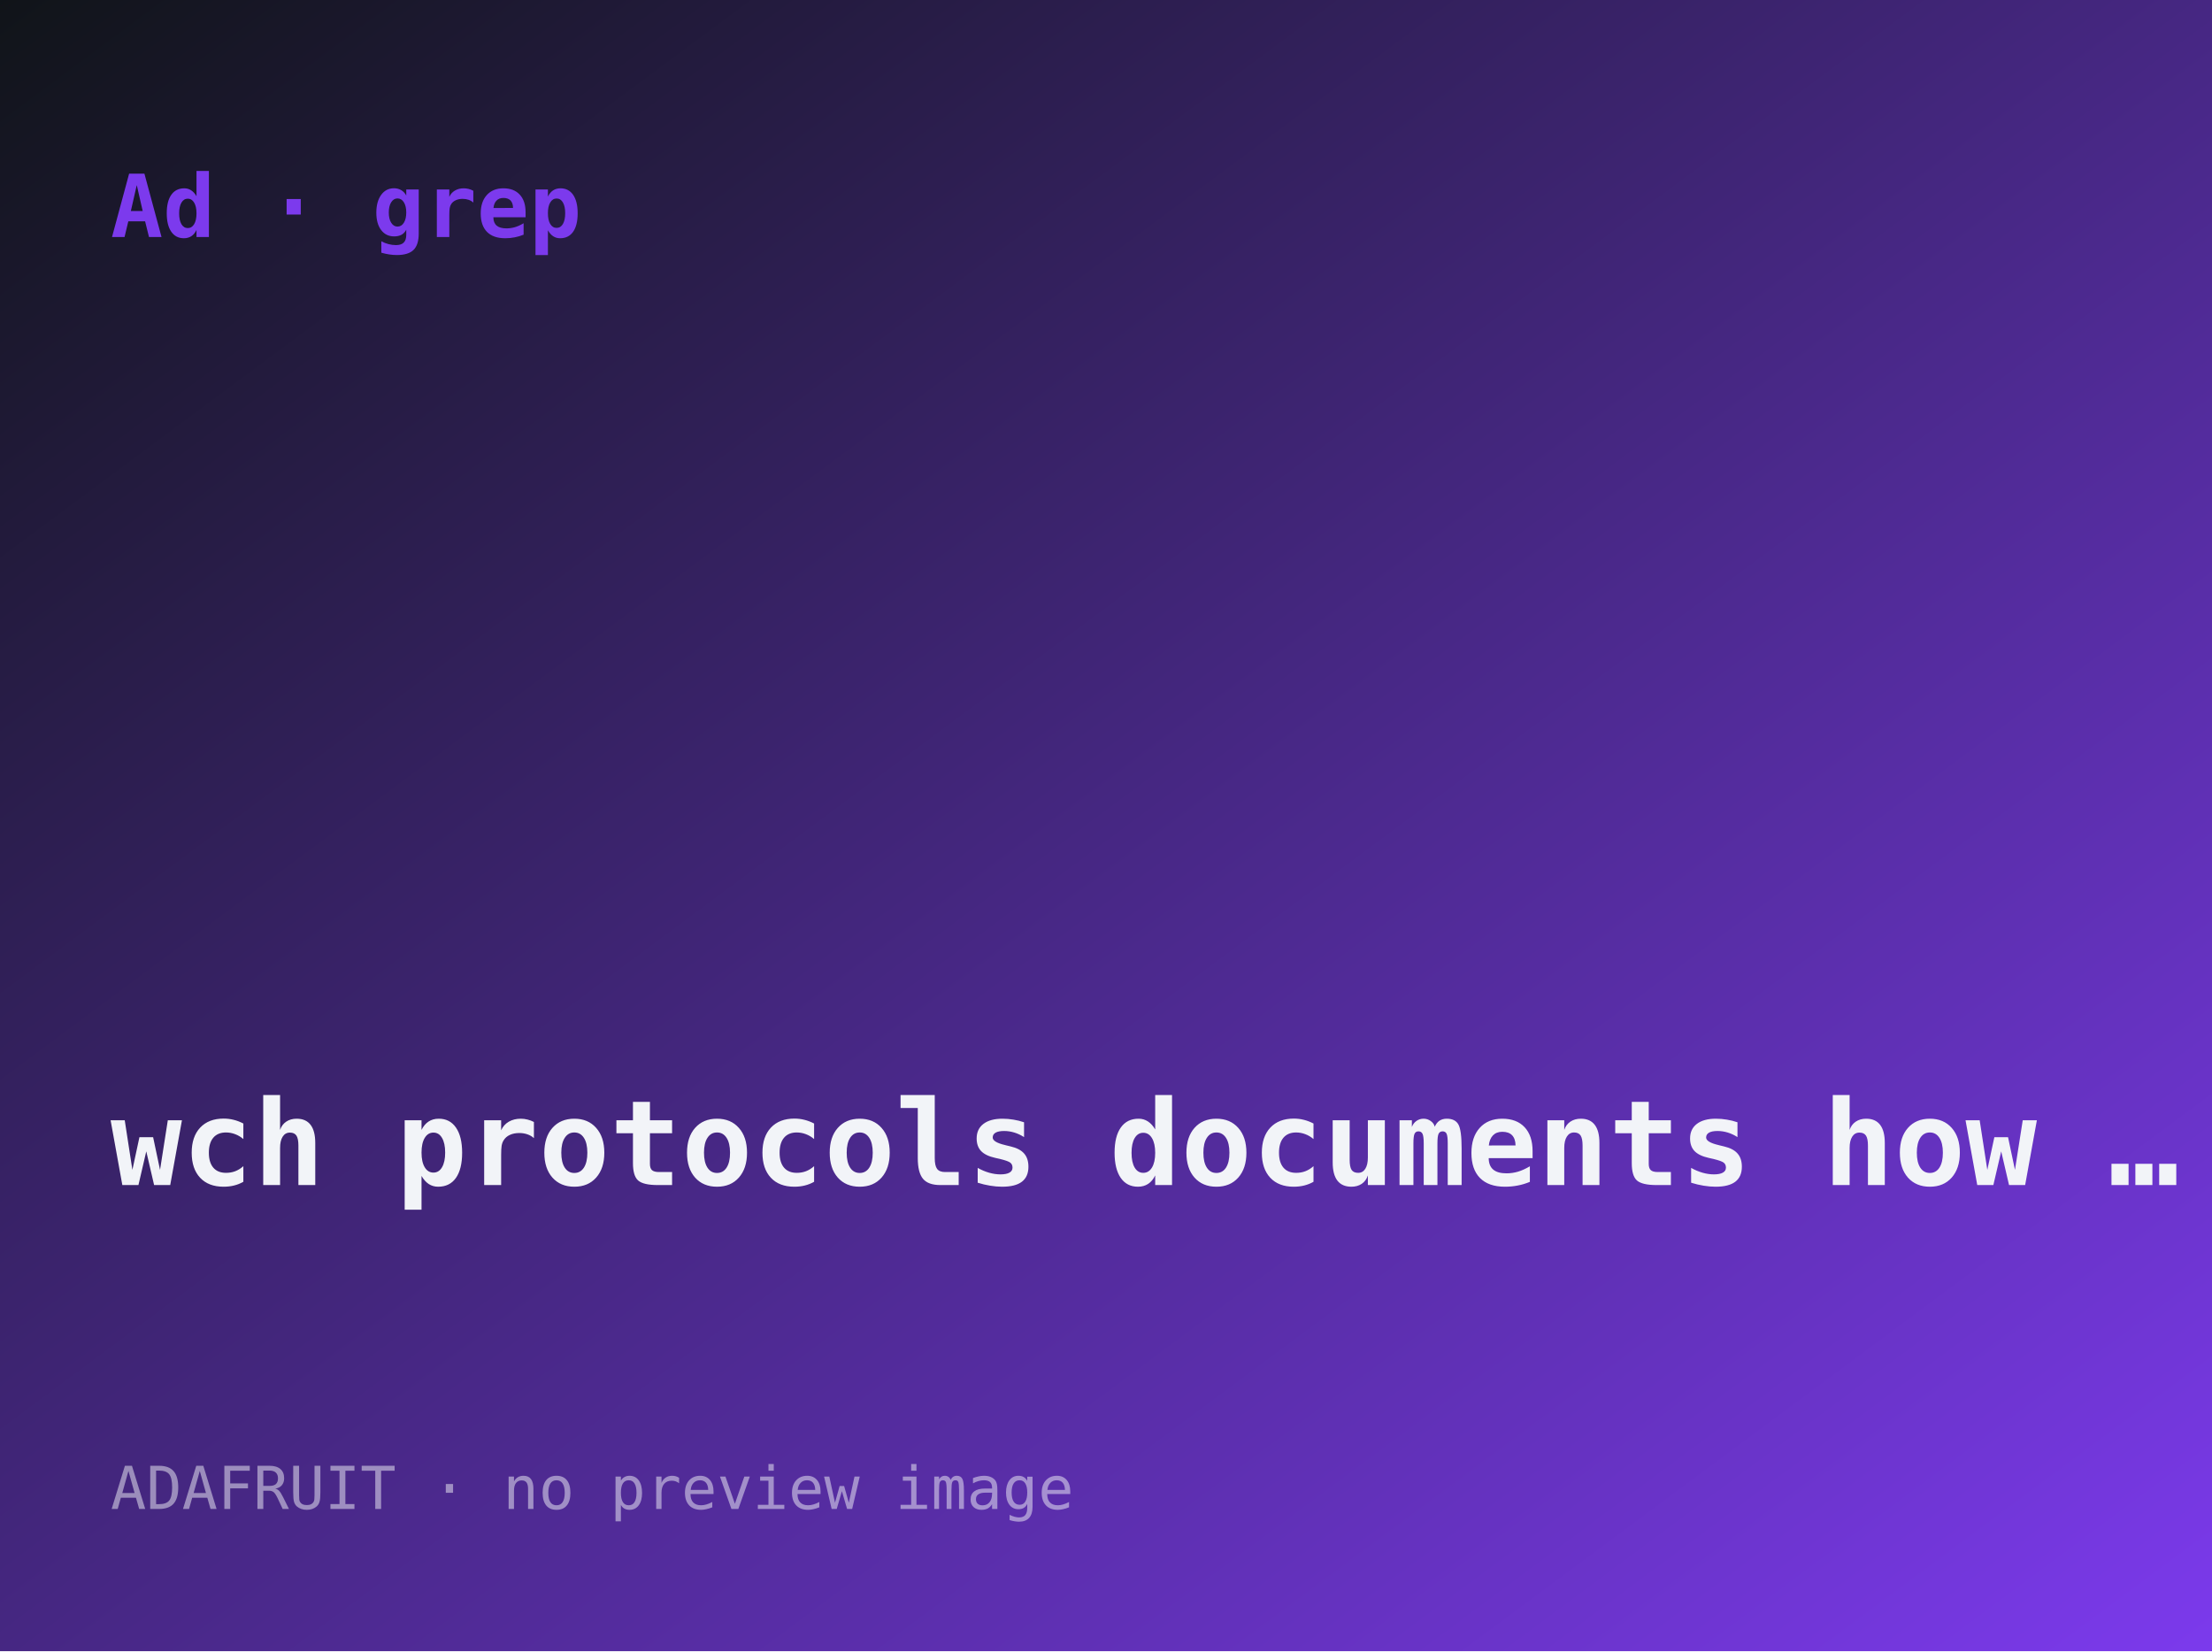
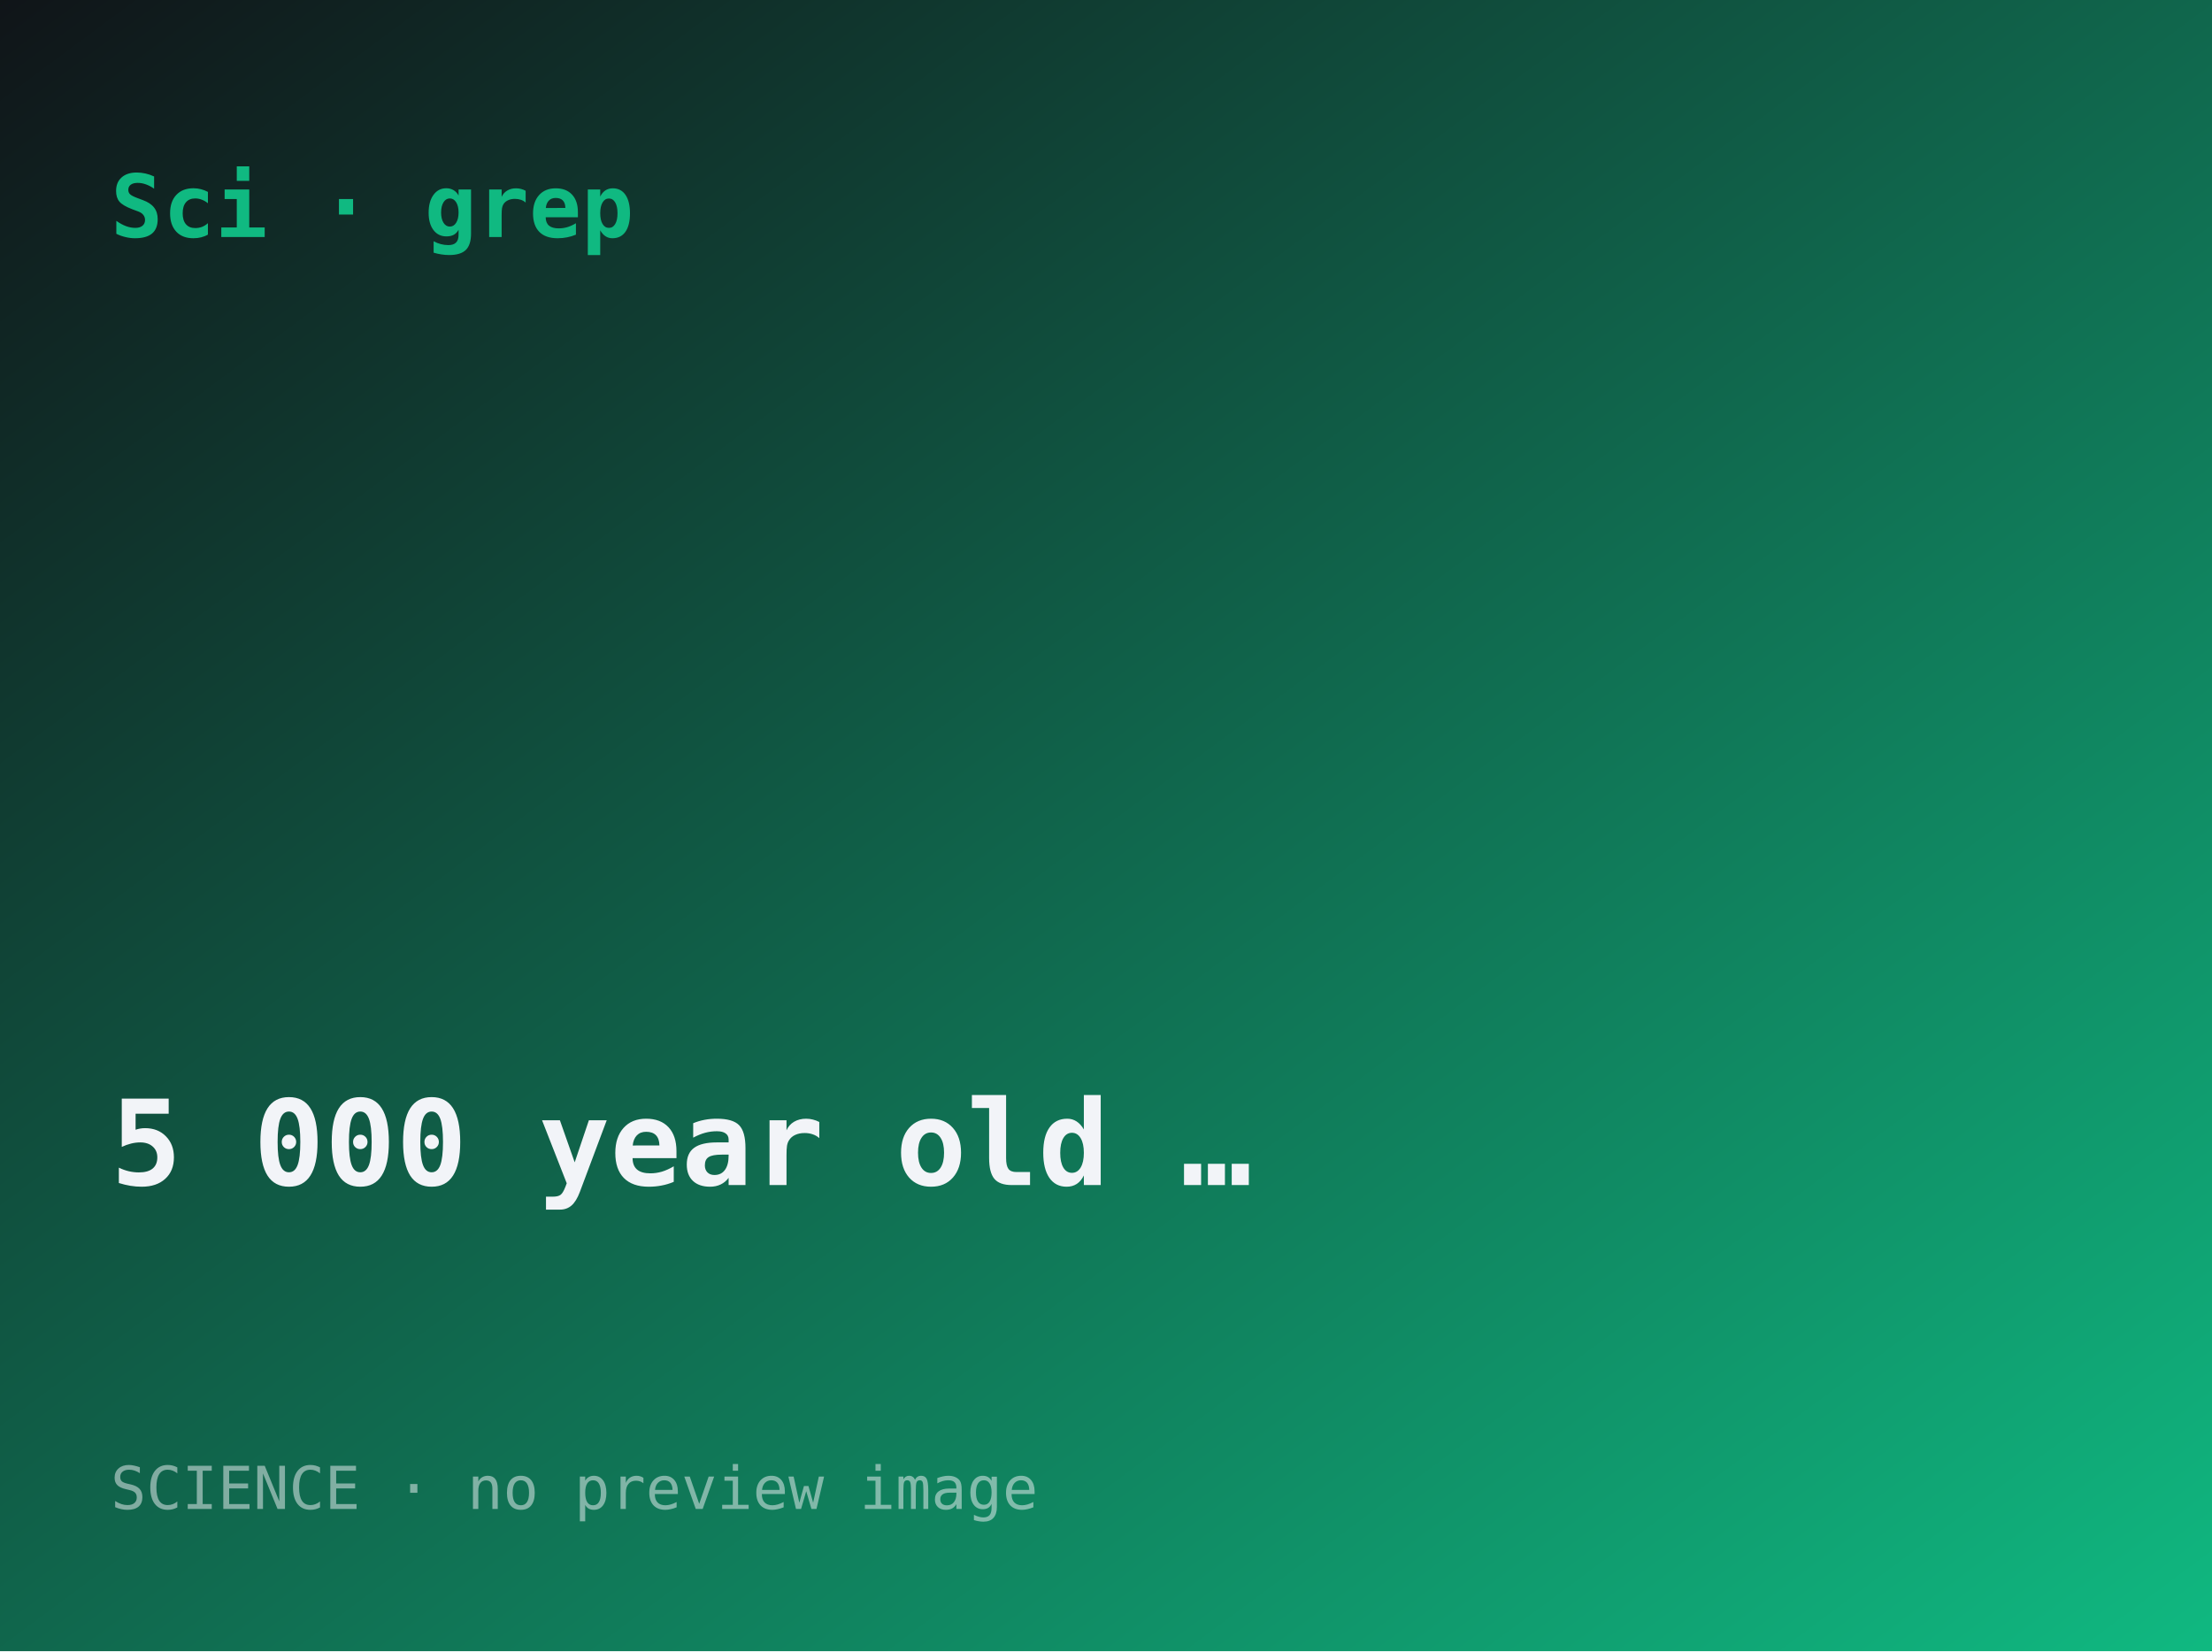
- <svg xmlns="http://www.w3.org/2000/svg" width="560" height="418" viewBox="0 0 560 418" role="img" aria-label="wch-protocols documents how to flash and debug WCH chips">
+ <svg xmlns="http://www.w3.org/2000/svg" width="560" height="418" viewBox="0 0 560 418" role="img" aria-label="5,000-year-old skulls from Abydos back up Petrie's human-sacrifice theory for Eg">
  <defs>
    <linearGradient id="g" x1="0" y1="0" x2="1" y2="1">
      <stop offset="0" stop-color="#101418" />
-       <stop offset="1" stop-color="#7c3aed" />
+       <stop offset="1" stop-color="#10b981" />
    </linearGradient>
  </defs>
  <rect width="560" height="418" fill="url(#g)" />
-   <text x="28" y="60" font-family="ui-monospace,monospace" font-size="22" fill="#7c3aed" font-weight="700">Ad · grep</text>
-   <text x="28" y="300" font-family="ui-monospace,monospace" font-size="30" fill="#f2f4f8" font-weight="600">wch protocols documents how …</text>
-   <text x="28" y="382" font-family="ui-monospace,monospace" font-size="15" fill="rgba(242,244,248,.5)">ADAFRUIT · no preview image</text>
+   <text x="28" y="60" font-family="ui-monospace,monospace" font-size="22" fill="#10b981" font-weight="700">Sci · grep</text>
+   <text x="28" y="300" font-family="ui-monospace,monospace" font-size="30" fill="#f2f4f8" font-weight="600">5 000 year old …</text>
+   <text x="28" y="382" font-family="ui-monospace,monospace" font-size="15" fill="rgba(242,244,248,.5)">SCIENCE · no preview image</text>
</svg>
